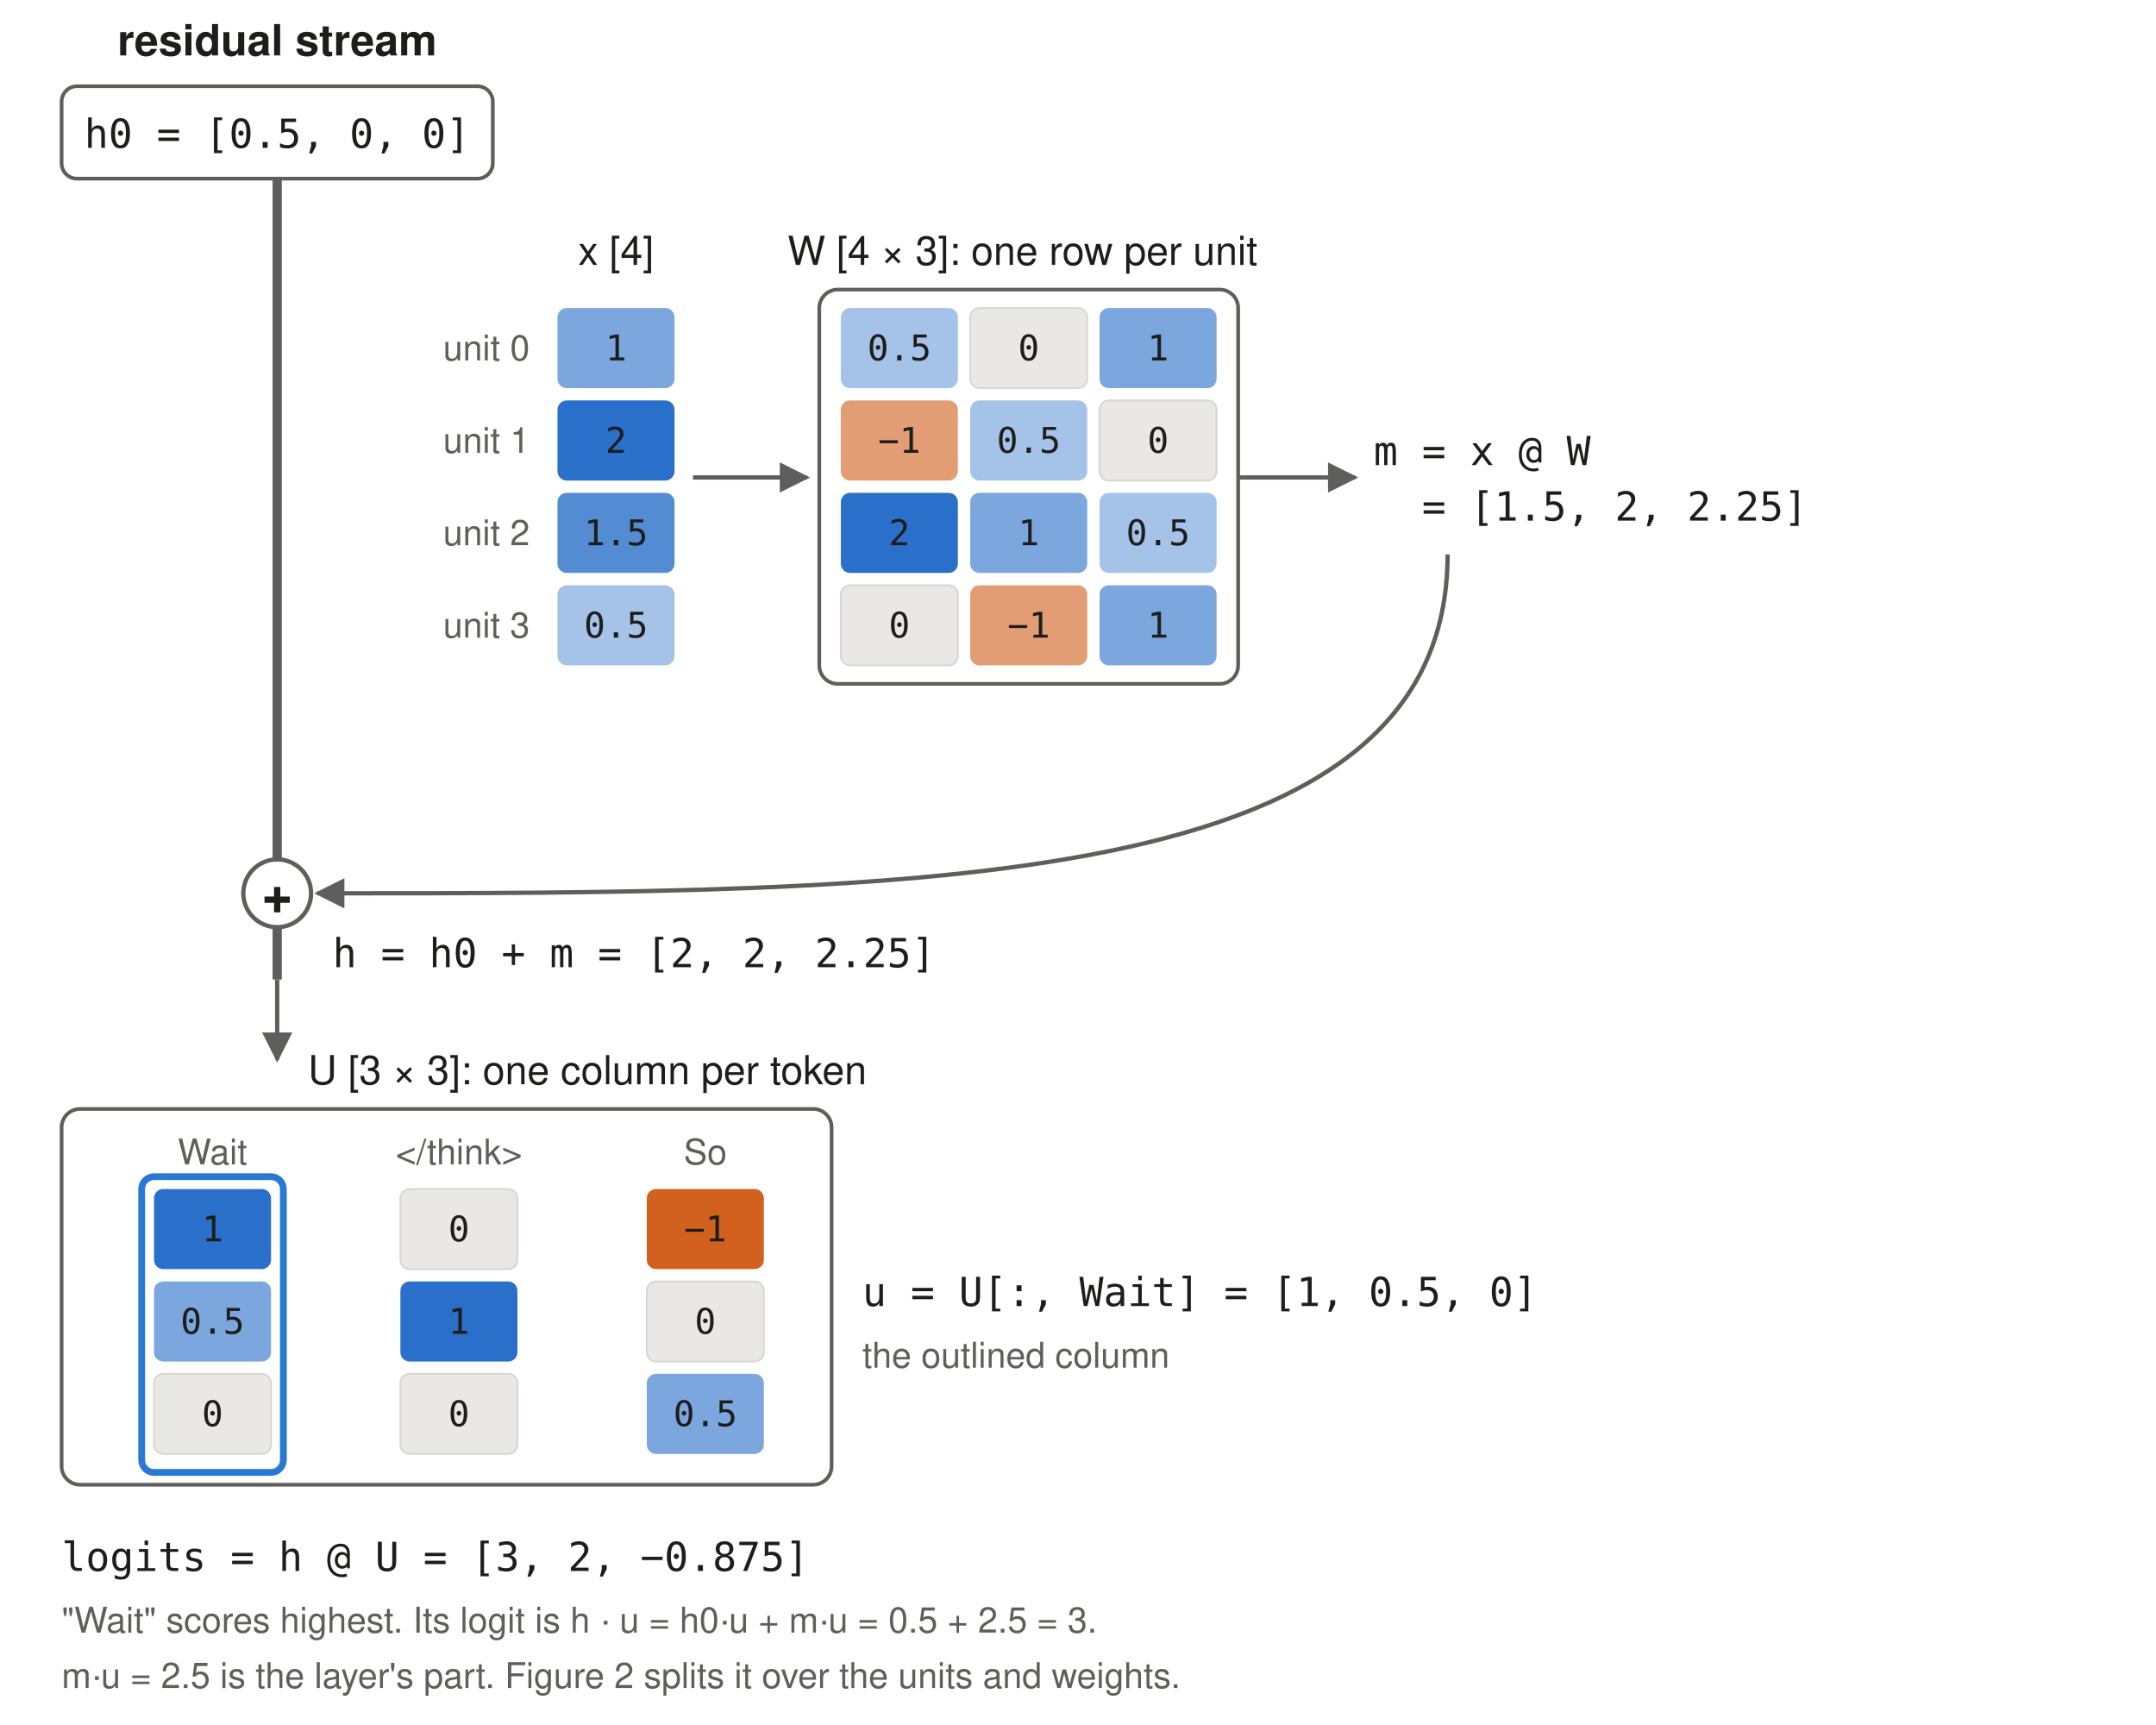
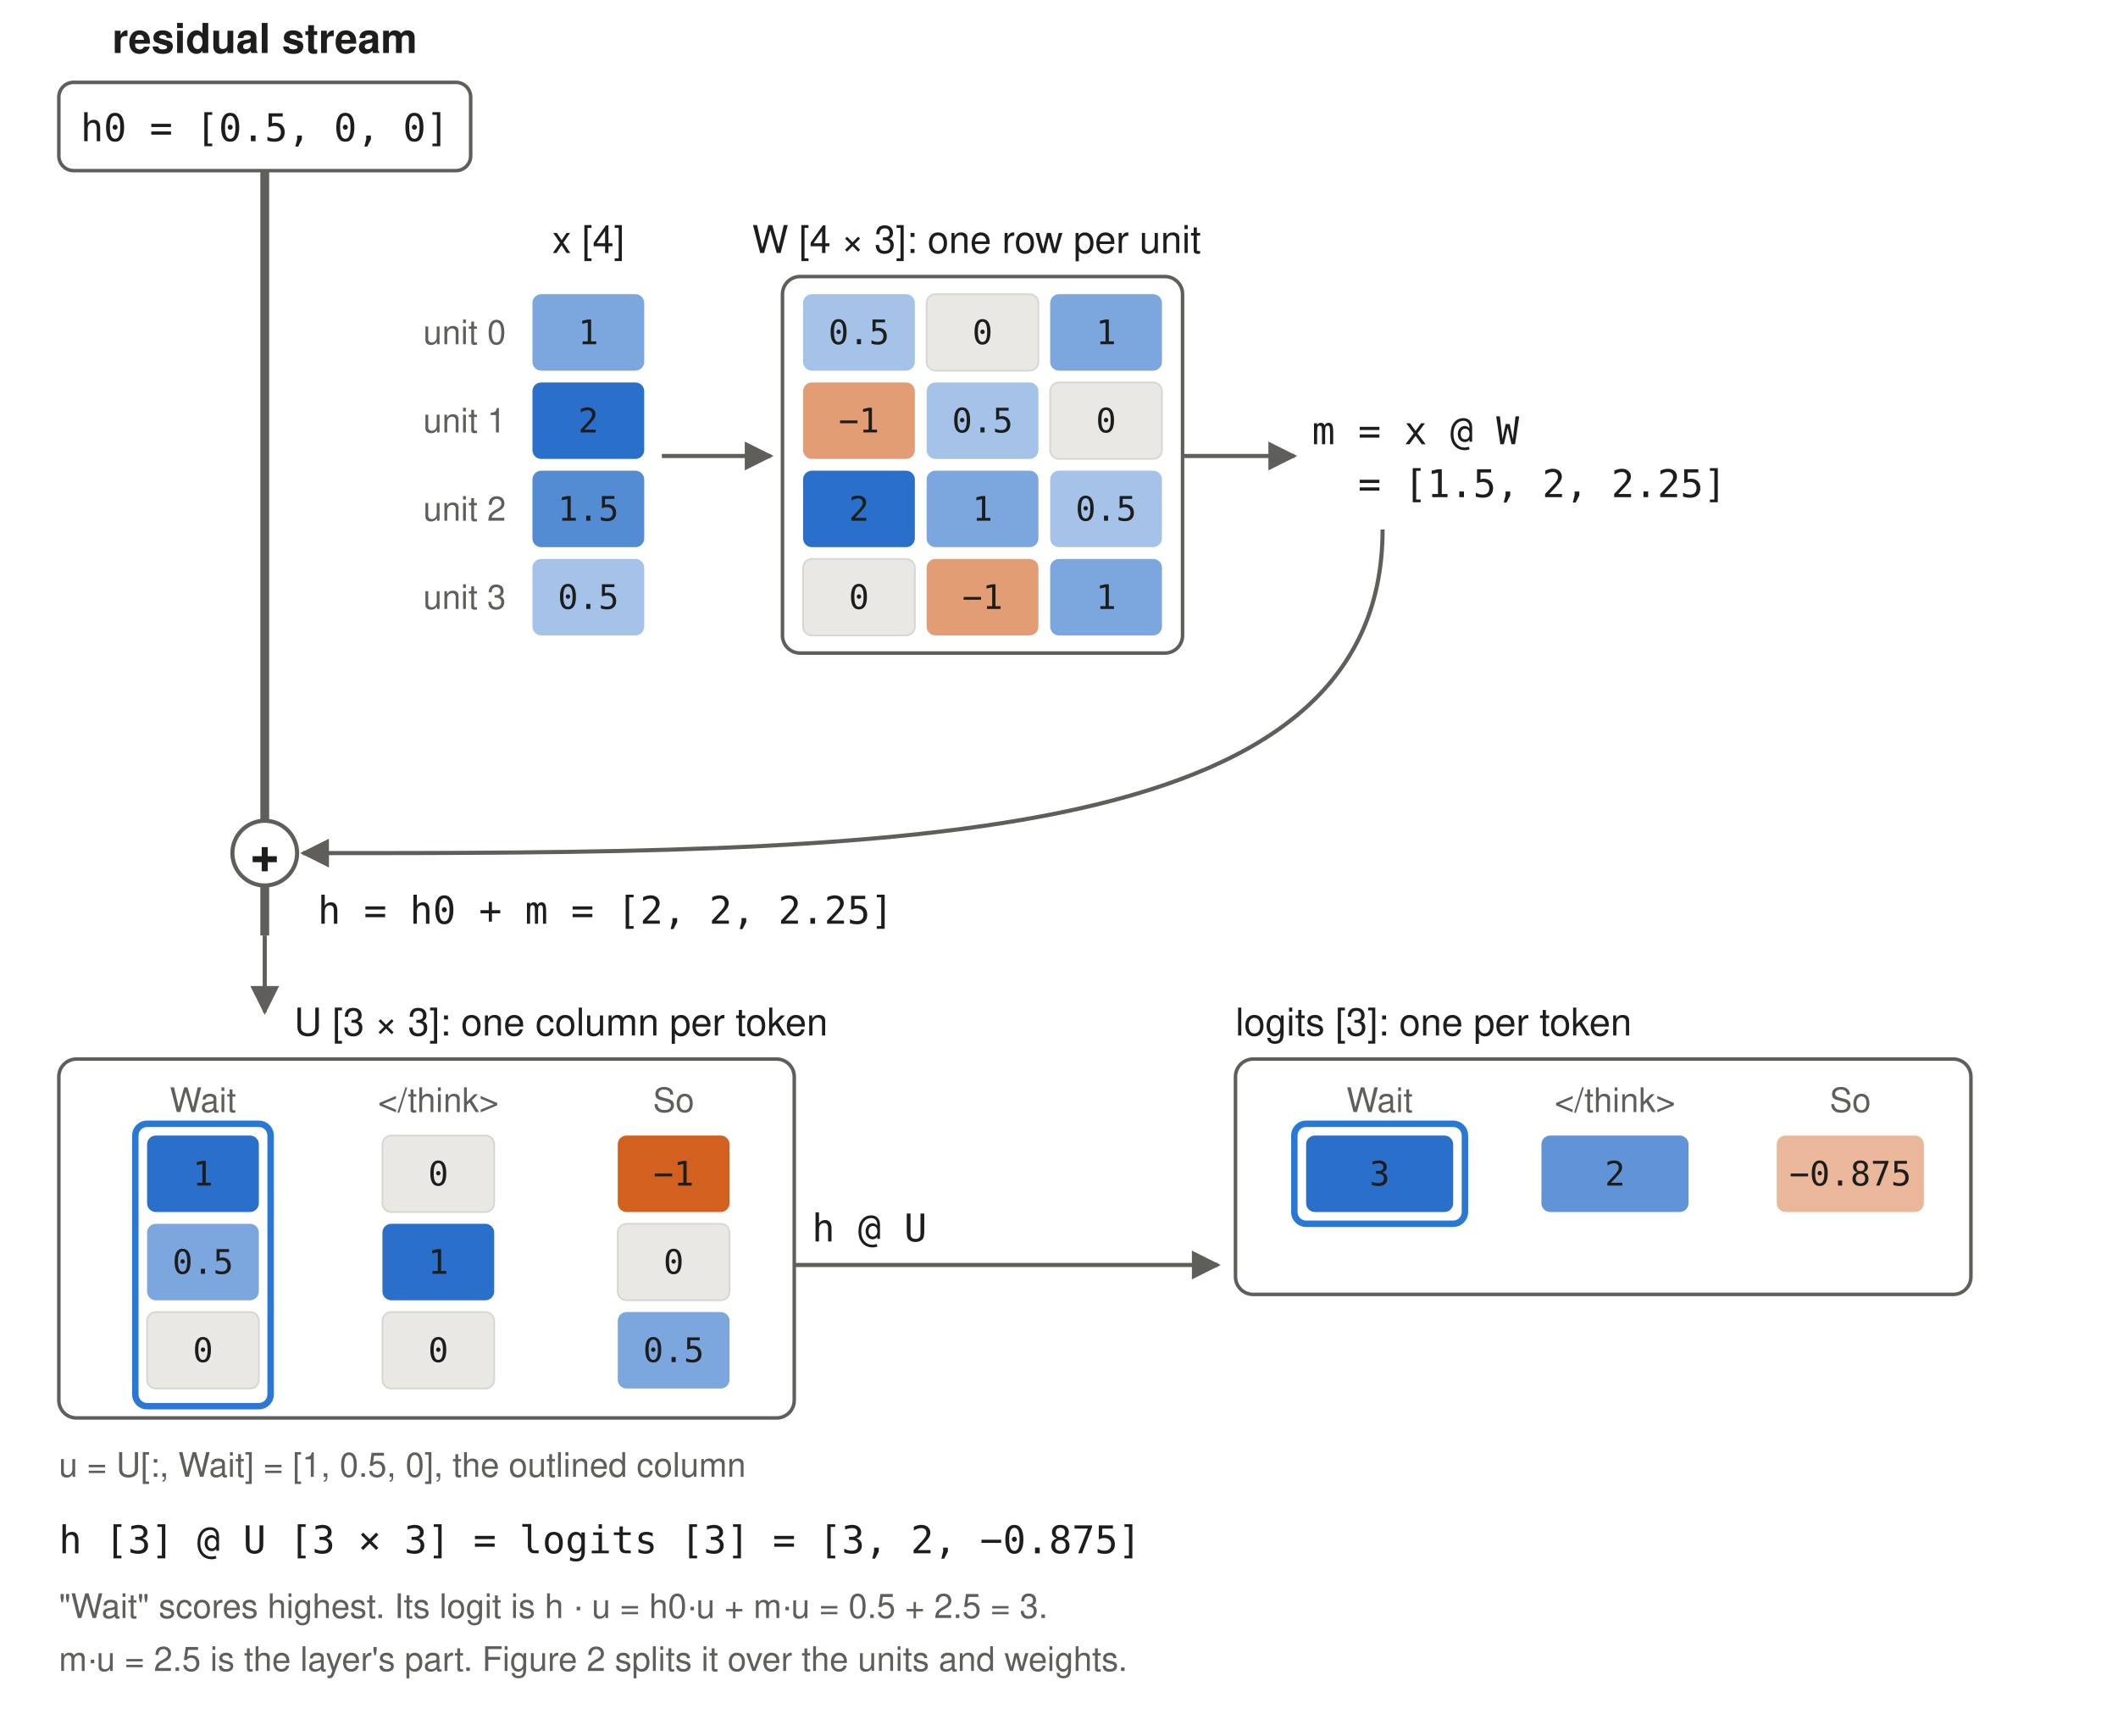
- <svg xmlns="http://www.w3.org/2000/svg" viewBox="0 0 700 560" role="img">
+ <svg xmlns="http://www.w3.org/2000/svg" viewBox="0 0 720 590" role="img">
  <style>
text{font-family:-apple-system,system-ui,"Segoe UI",Helvetica,Arial,sans-serif;fill:var(--ink,#1d1d1b)}
.s{font-size:13px}.tiny{font-size:11.5px;fill:var(--muted,#5f5e5a)}.num{font-size:11.5px;font-family:ui-monospace,Menlo,monospace}
.code{font-size:13px;font-family:ui-monospace,Menlo,monospace}.h{font-size:14px;font-weight:600}.op{font-size:17px;font-weight:600}
.stream{stroke:var(--muted,#5f5e5a);stroke-width:3}.ar{stroke:var(--muted,#5f5e5a);stroke-width:1.4;fill:none}.hd{fill:var(--muted,#5f5e5a)}
.axis{stroke:var(--muted,#5f5e5a);stroke-width:1}.box{fill:none;stroke:var(--muted,#5f5e5a);stroke-width:1.2}
.sel{fill:none;stroke:var(--accent,#2a78d6);stroke-width:2.2}.addc{fill:var(--bg,#fff);stroke:var(--muted,#5f5e5a);stroke-width:1.4}
.pos{fill:var(--pos,#2a6fc9)}.neg{fill:var(--neg,#d2601f)}.zero{fill:var(--code,#e9e8e4);stroke:var(--line,#d9d7d1);stroke-width:.6}
.gray{fill:var(--muted,#5f5e5a)}
</style>
  <defs>
    <marker id="hd" viewBox="0 0 10 10" refX="9" refY="5" markerWidth="7" markerHeight="7" orient="auto-start-reverse">
      <path d="M0,0 L10,5 L0,10 z" class="hd" />
    </marker>
  </defs>
  <text x="90" y="18" class="h" text-anchor="middle" xml:space="preserve">residual stream</text>
  <rect x="20" y="28" width="140" height="30" rx="5" class="box" />
  <text x="90" y="48" class="code" text-anchor="middle" xml:space="preserve">h0 = [0.5, 0, 0]</text>
  <line x1="90" y1="58" x2="90" y2="318" class="stream" />
  <text x="200" y="86" class="s" text-anchor="middle" xml:space="preserve">x [4]</text>
  <rect x="181" y="100" width="38" height="26" rx="3" class="pos" fill-opacity="0.61" />
  <text x="200.0" y="117.0" class="num" text-anchor="middle" xml:space="preserve">1</text>
  <text x="172" y="117" class="tiny" text-anchor="end" xml:space="preserve">unit 0</text>
  <rect x="181" y="130" width="38" height="26" rx="3" class="pos" fill-opacity="1.00" />
  <text x="200.0" y="147.0" class="num" text-anchor="middle" xml:space="preserve">2</text>
  <text x="172" y="147" class="tiny" text-anchor="end" xml:space="preserve">unit 1</text>
  <rect x="181" y="160" width="38" height="26" rx="3" class="pos" fill-opacity="0.80" />
  <text x="200.0" y="177.0" class="num" text-anchor="middle" xml:space="preserve">1.5</text>
  <text x="172" y="177" class="tiny" text-anchor="end" xml:space="preserve">unit 2</text>
  <rect x="181" y="190" width="38" height="26" rx="3" class="pos" fill-opacity="0.42" />
  <text x="200.0" y="207.0" class="num" text-anchor="middle" xml:space="preserve">0.5</text>
  <text x="172" y="207" class="tiny" text-anchor="end" xml:space="preserve">unit 3</text>
  <line x1="225" y1="155" x2="262" y2="155" class="ar" marker-end="url(#hd)" />
  <text x="332" y="86" class="s" text-anchor="middle" xml:space="preserve">W [4 × 3]: one row per unit</text>
  <rect x="266" y="94" width="136" height="128" rx="6" class="box" />
  <rect x="273" y="100" width="38" height="26" rx="3" class="pos" fill-opacity="0.42" />
  <text x="292.0" y="117.0" class="num" text-anchor="middle" xml:space="preserve">0.5</text>
  <rect x="315" y="100" width="38" height="26" rx="3" class="zero" fill-opacity="1.00" />
  <text x="334.0" y="117.0" class="num" text-anchor="middle" xml:space="preserve">0</text>
  <rect x="357" y="100" width="38" height="26" rx="3" class="pos" fill-opacity="0.61" />
  <text x="376.0" y="117.0" class="num" text-anchor="middle" xml:space="preserve">1</text>
  <rect x="273" y="130" width="38" height="26" rx="3" class="neg" fill-opacity="0.61" />
  <text x="292.0" y="147.0" class="num" text-anchor="middle" xml:space="preserve">−1</text>
  <rect x="315" y="130" width="38" height="26" rx="3" class="pos" fill-opacity="0.42" />
  <text x="334.0" y="147.0" class="num" text-anchor="middle" xml:space="preserve">0.5</text>
  <rect x="357" y="130" width="38" height="26" rx="3" class="zero" fill-opacity="1.00" />
  <text x="376.0" y="147.0" class="num" text-anchor="middle" xml:space="preserve">0</text>
  <rect x="273" y="160" width="38" height="26" rx="3" class="pos" fill-opacity="1.00" />
  <text x="292.0" y="177.0" class="num" text-anchor="middle" xml:space="preserve">2</text>
  <rect x="315" y="160" width="38" height="26" rx="3" class="pos" fill-opacity="0.61" />
  <text x="334.0" y="177.0" class="num" text-anchor="middle" xml:space="preserve">1</text>
  <rect x="357" y="160" width="38" height="26" rx="3" class="pos" fill-opacity="0.42" />
  <text x="376.0" y="177.0" class="num" text-anchor="middle" xml:space="preserve">0.5</text>
  <rect x="273" y="190" width="38" height="26" rx="3" class="zero" fill-opacity="1.00" />
  <text x="292.0" y="207.0" class="num" text-anchor="middle" xml:space="preserve">0</text>
  <rect x="315" y="190" width="38" height="26" rx="3" class="neg" fill-opacity="0.61" />
  <text x="334.0" y="207.0" class="num" text-anchor="middle" xml:space="preserve">−1</text>
  <rect x="357" y="190" width="38" height="26" rx="3" class="pos" fill-opacity="0.61" />
  <text x="376.0" y="207.0" class="num" text-anchor="middle" xml:space="preserve">1</text>
  <line x1="402" y1="155" x2="440" y2="155" class="ar" marker-end="url(#hd)" />
  <text x="446" y="151" class="code" text-anchor="start" xml:space="preserve">m = x @ W</text>
  <text x="446" y="169" class="code" text-anchor="start" xml:space="preserve">  = [1.5, 2, 2.25]</text>
  <path d="M 470 180 C 470 290, 300 290, 103 290" class="ar" fill="none" marker-end="url(#hd)" />
  <circle cx="90" cy="290" r="11" class="addc" />
  <text x="90" y="296" class="op" text-anchor="middle" xml:space="preserve">+</text>
  <text x="108" y="314" class="code" text-anchor="start" xml:space="preserve">h = h0 + m = [2, 2, 2.25]</text>
  <line x1="90" y1="318" x2="90" y2="344" class="ar" marker-end="url(#hd)" />
  <text x="100" y="352" class="s" text-anchor="start" xml:space="preserve">U [3 × 3]: one column per token</text>
  <rect x="20" y="360" width="250" height="122" rx="6" class="box" />
  <text x="69" y="378" class="tiny" text-anchor="middle" xml:space="preserve">Wait</text>
  <rect x="50" y="386" width="38" height="26" rx="3" class="pos" fill-opacity="1.00" />
  <text x="69.0" y="403.0" class="num" text-anchor="middle" xml:space="preserve">1</text>
  <rect x="50" y="416" width="38" height="26" rx="3" class="pos" fill-opacity="0.61" />
  <text x="69.0" y="433.0" class="num" text-anchor="middle" xml:space="preserve">0.5</text>
  <rect x="50" y="446" width="38" height="26" rx="3" class="zero" fill-opacity="1.00" />
  <text x="69.0" y="463.0" class="num" text-anchor="middle" xml:space="preserve">0</text>
  <text x="149" y="378" class="tiny" text-anchor="middle" xml:space="preserve">&lt;/think&gt;</text>
  <rect x="130" y="386" width="38" height="26" rx="3" class="zero" fill-opacity="1.00" />
  <text x="149.0" y="403.0" class="num" text-anchor="middle" xml:space="preserve">0</text>
  <rect x="130" y="416" width="38" height="26" rx="3" class="pos" fill-opacity="1.00" />
  <text x="149.0" y="433.0" class="num" text-anchor="middle" xml:space="preserve">1</text>
  <rect x="130" y="446" width="38" height="26" rx="3" class="zero" fill-opacity="1.00" />
  <text x="149.0" y="463.0" class="num" text-anchor="middle" xml:space="preserve">0</text>
  <text x="229" y="378" class="tiny" text-anchor="middle" xml:space="preserve">So</text>
  <rect x="210" y="386" width="38" height="26" rx="3" class="neg" fill-opacity="1.00" />
  <text x="229.0" y="403.0" class="num" text-anchor="middle" xml:space="preserve">−1</text>
  <rect x="210" y="416" width="38" height="26" rx="3" class="zero" fill-opacity="1.00" />
  <text x="229.0" y="433.0" class="num" text-anchor="middle" xml:space="preserve">0</text>
  <rect x="210" y="446" width="38" height="26" rx="3" class="pos" fill-opacity="0.61" />
  <text x="229.0" y="463.0" class="num" text-anchor="middle" xml:space="preserve">0.5</text>
  <rect x="46" y="382" width="46" height="96" rx="4" class="sel" />
-   <text x="280" y="424" class="code" text-anchor="start" xml:space="preserve">u = U[:, Wait] = [1, 0.5, 0]</text>
-   <text x="280" y="444" class="tiny" text-anchor="start" xml:space="preserve">the outlined column</text>
-   <text x="20" y="510" class="code" text-anchor="start" xml:space="preserve">logits = h @ U = [3, 2, −0.875]</text>
-   <text x="20" y="530" class="tiny" text-anchor="start" xml:space="preserve">"Wait" scores highest. Its logit is h · u = h0·u + m·u = 0.5 + 2.5 = 3.</text>
-   <text x="20" y="548" class="tiny" text-anchor="start" xml:space="preserve">m·u = 2.5 is the layer's part. Figure 2 splits it over the units and weights.</text>
+   <text x="20" y="502" class="tiny" text-anchor="start" xml:space="preserve">u = U[:, Wait] = [1, 0.5, 0], the outlined column</text>
+   <line x1="270" y1="430" x2="414" y2="430" class="ar" marker-end="url(#hd)" />
+   <text x="276" y="422" class="code" text-anchor="start" xml:space="preserve">h @ U</text>
+   <text x="420" y="352" class="s" text-anchor="start" xml:space="preserve">logits [3]: one per token</text>
+   <rect x="420" y="360" width="250" height="80" rx="6" class="box" />
+   <text x="469" y="378" class="tiny" text-anchor="middle" xml:space="preserve">Wait</text>
+   <rect x="444" y="386" width="50" height="26" rx="3" class="pos" fill-opacity="1.00" />
+   <text x="469.0" y="403.0" class="num" text-anchor="middle" xml:space="preserve">3</text>
+   <text x="549" y="378" class="tiny" text-anchor="middle" xml:space="preserve">&lt;/think&gt;</text>
+   <rect x="524" y="386" width="50" height="26" rx="3" class="pos" fill-opacity="0.74" />
+   <text x="549.0" y="403.0" class="num" text-anchor="middle" xml:space="preserve">2</text>
+   <text x="629" y="378" class="tiny" text-anchor="middle" xml:space="preserve">So</text>
+   <rect x="604" y="386" width="50" height="26" rx="3" class="neg" fill-opacity="0.45" />
+   <text x="629.0" y="403.0" class="num" text-anchor="middle" xml:space="preserve">−0.875</text>
+   <rect x="440" y="382" width="58" height="34" rx="4" class="sel" />
+   <text x="20" y="528" class="code" text-anchor="start" xml:space="preserve">h [3] @ U [3 × 3] = logits [3] = [3, 2, −0.875]</text>
+   <text x="20" y="550" class="tiny" text-anchor="start" xml:space="preserve">"Wait" scores highest. Its logit is h · u = h0·u + m·u = 0.5 + 2.5 = 3.</text>
+   <text x="20" y="568" class="tiny" text-anchor="start" xml:space="preserve">m·u = 2.5 is the layer's part. Figure 2 splits it over the units and weights.</text>
</svg>
